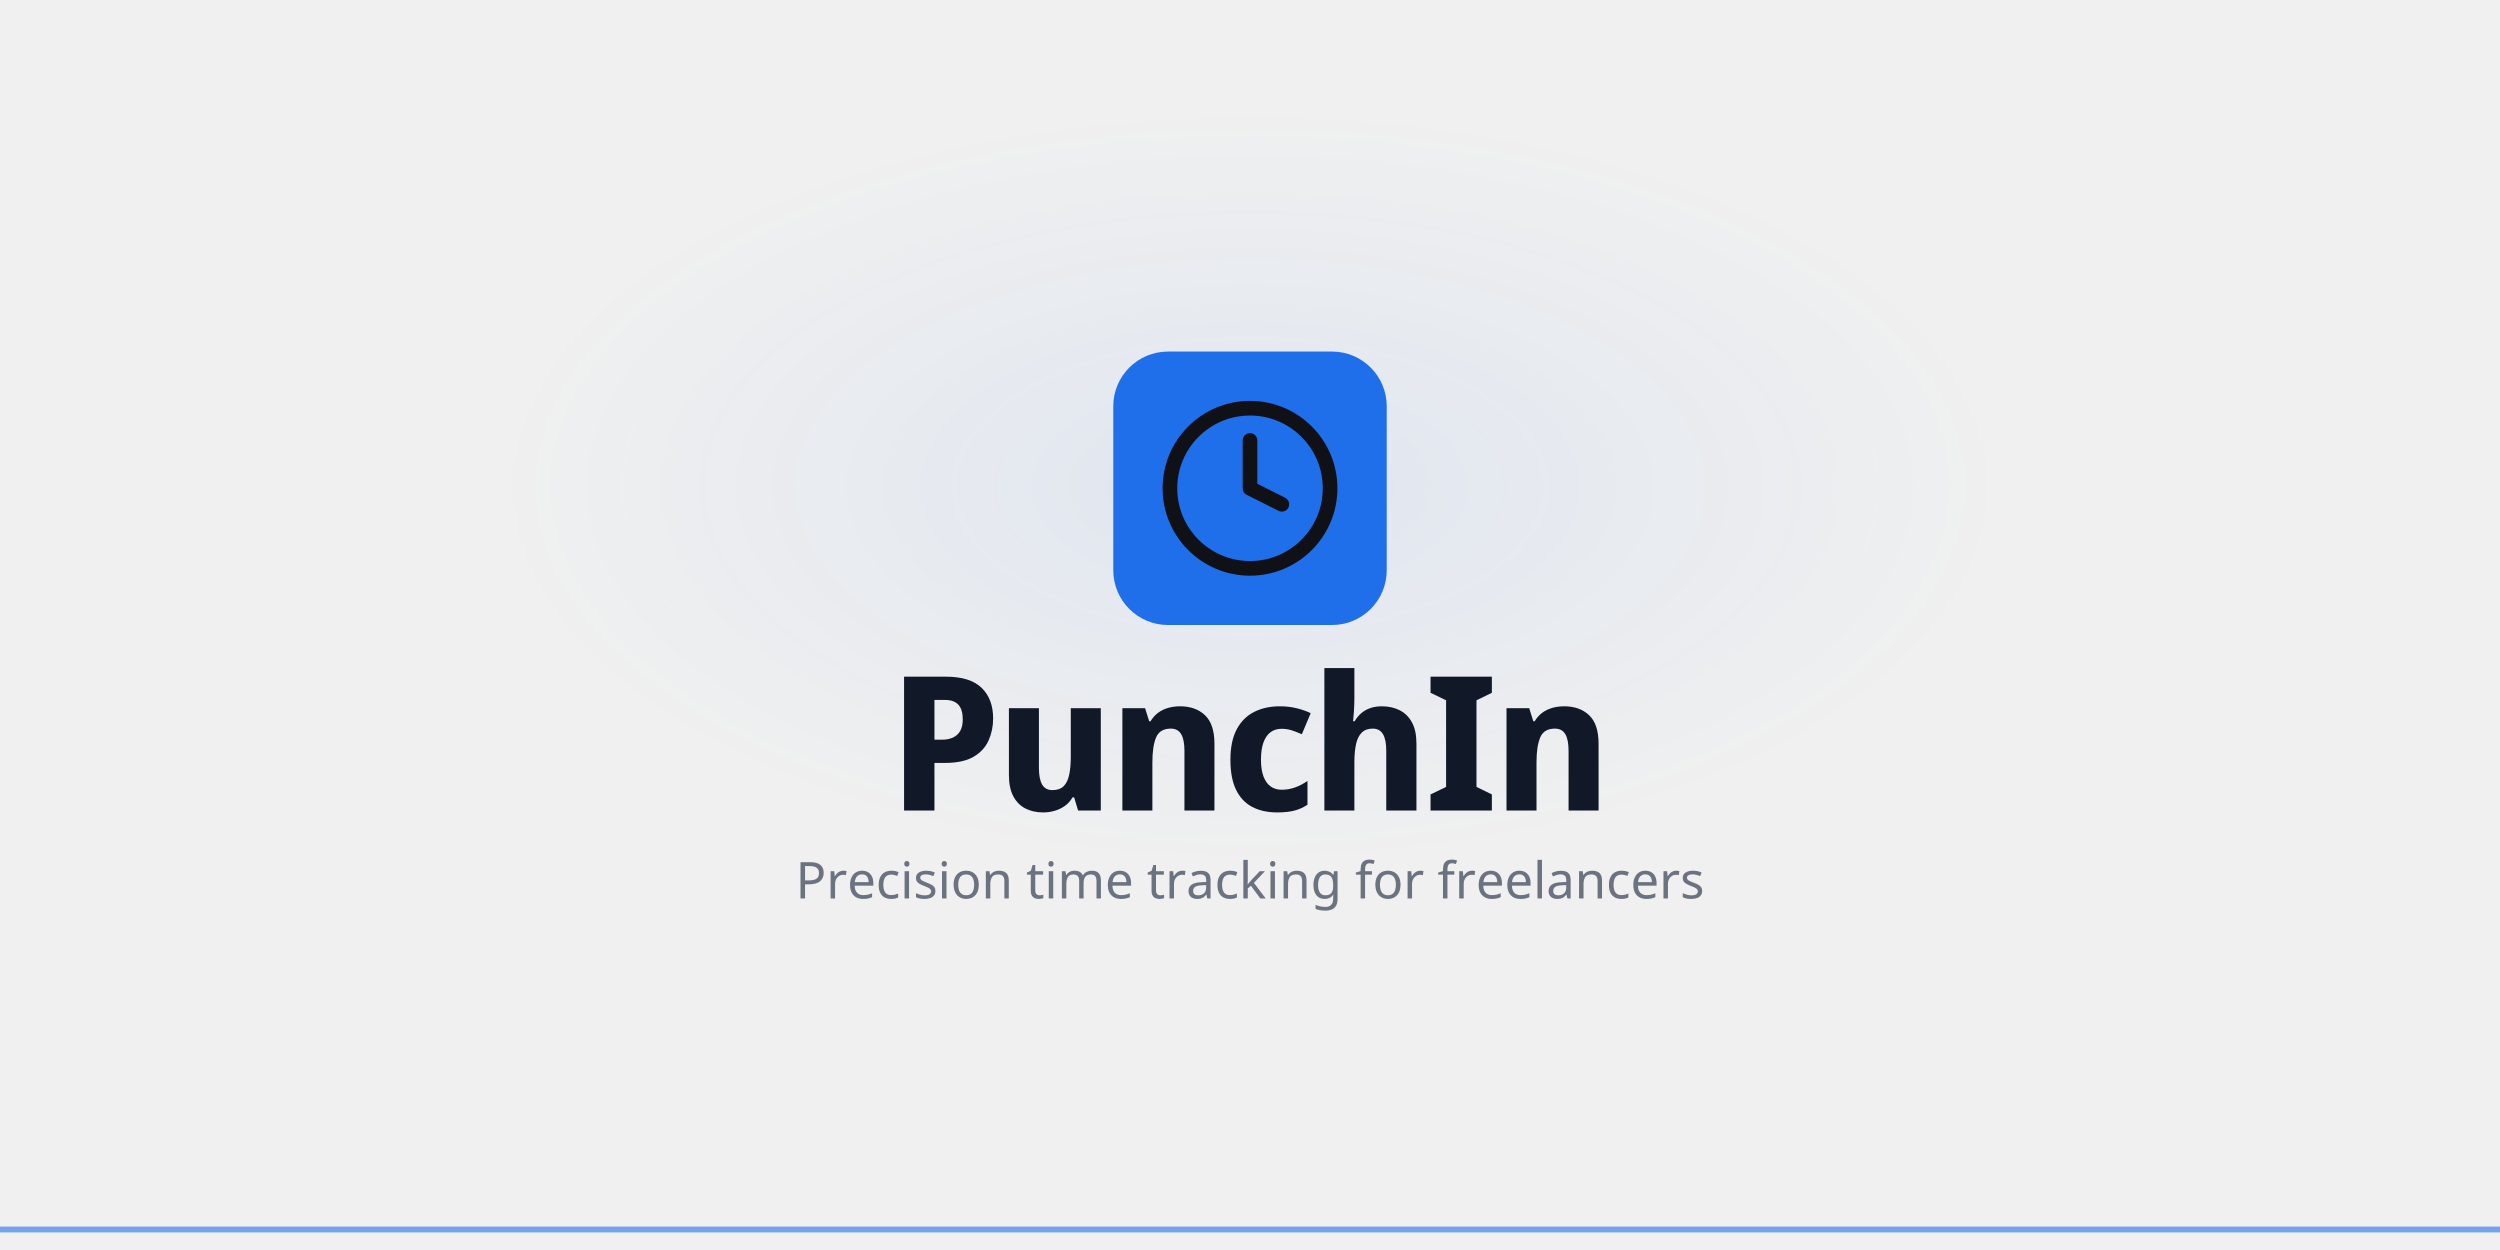
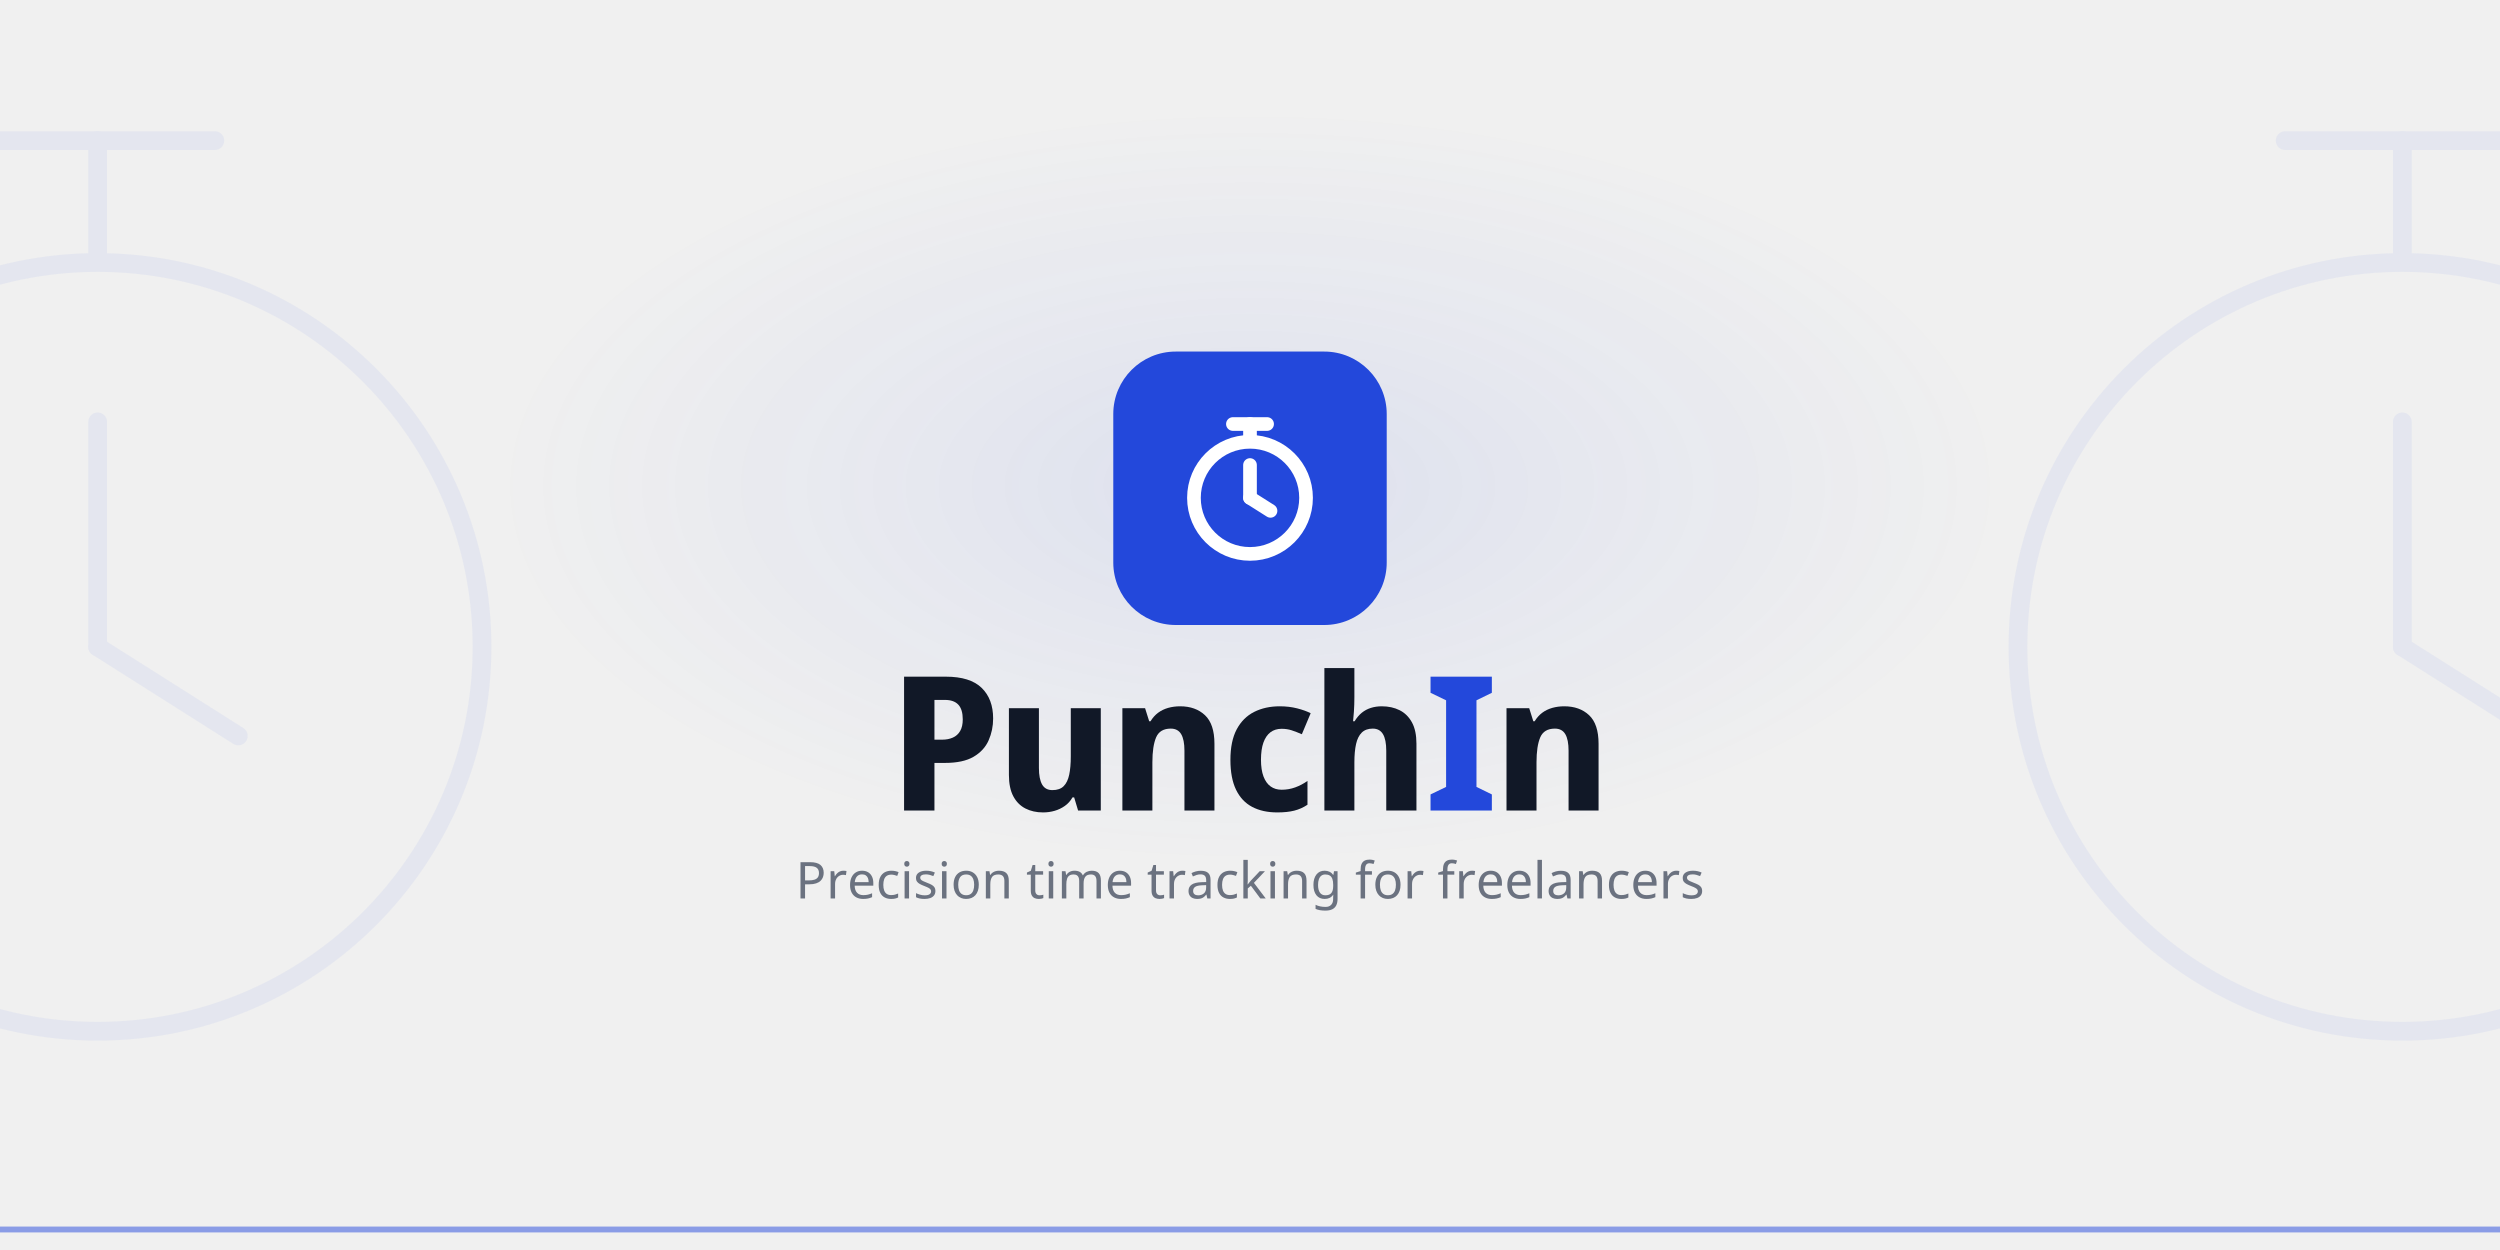
<svg xmlns="http://www.w3.org/2000/svg" viewBox="0 0 1280 640" width="1280" height="640">
  <defs>
    <radialGradient id="glow" cx="50%" cy="39%" r="30%">
-       <stop offset="0%" stop-color="#1f6feb" stop-opacity="0.08" />
-       <stop offset="100%" stop-color="#1f6feb" stop-opacity="0" />
+       <stop offset="0%" stop-color="#2348DB" stop-opacity="0.09" />
+       <stop offset="100%" stop-color="#2348DB" stop-opacity="0" />
    </radialGradient>
  </defs>
  <rect width="1280" height="640" fill="url(#glow)" />
-   <rect x="570" y="180" width="140" height="140" rx="28" fill="#1f6feb" />
-   <circle cx="640" cy="250" r="41" fill="none" stroke="#0F1117" stroke-width="7.5" stroke-linecap="round" stroke-linejoin="round" />
-   <polyline points="640,225.5 640,250 656.3,258.2" fill="none" stroke="#0F1117" stroke-width="7.5" stroke-linecap="round" stroke-linejoin="round" />
-   <g fill="#111827">
-     <g transform="translate(455.30,415) scale(0.096,-0.096)">
+   <g fill="none" stroke="#2348DB" stroke-width="0.4" stroke-linecap="round" stroke-linejoin="round" opacity="0.06">
+     <g transform="translate(-238,9.6) scale(24)">
+       <path d="M9.5 2.6h5" />
+       <path d="M12 2.6v2.4" />
+       <circle cx="12" cy="13.4" r="8.2" />
+       <path d="M12 13.4V8.6" />
+       <path d="M12 13.4l3 1.9" />
+     </g>
+     <g transform="translate(942,9.6) scale(24)">
+       <path d="M9.5 2.6h5" />
+       <path d="M12 2.6v2.4" />
+       <circle cx="12" cy="13.4" r="8.2" />
+       <path d="M12 13.4V8.6" />
+       <path d="M12 13.4l3 1.9" />
+     </g>
+   </g>
+   <rect x="570" y="180" width="140" height="140" rx="32" fill="#2348DB" />
+   <g transform="translate(598,208) scale(3.5)" fill="none" stroke="#FFFFFF" stroke-width="2" stroke-linecap="round" stroke-linejoin="round">
+     <path d="M9.5 2.6h5" />
+     <path d="M12 2.6v2.4" />
+     <circle cx="12" cy="13.4" r="8.2" />
+     <path d="M12 13.4V8.6" />
+     <path d="M12 13.4l3 1.9" />
+     <circle cx="12" cy="13.4" r="0.6" fill="#FFFFFF" stroke="none" />
+   </g>
+   <g transform="translate(455.30,415) scale(0.096,-0.096)">
+     <g fill="#111827">
      <path transform="translate(0.00,0)" d="M302 714Q431 714 492.5 654.5Q554 595 554 491Q554 429 530.0 374.5Q506 320 450.0 287.0Q394 254 297 254H241V0H79V714ZM297 590H241V378H282Q314 378 339.0 389.0Q364 400 378.0 424.0Q392 448 392 486Q392 539 368.5 564.5Q345 590 297 590Z" />
      <path transform="translate(572.17,0)" d="M556 546V0H435L414 70H405Q389 42 364.0 24.5Q339 7 309.5 -1.5Q280 -10 248 -10Q195 -10 154.0 11.0Q113 32 89.5 76.0Q66 120 66 190V546H226V227Q226 169 243.0 139.0Q260 109 298 109Q337 109 358.0 130.0Q379 151 387.5 191.0Q396 231 396 289V546Z" />
      <path transform="translate(1175.33,0)" d="M376 556Q458 556 508.5 508.5Q559 461 559 356V0H399V319Q399 378 381.5 407.5Q364 437 326 437Q268 437 248.0 390.5Q228 344 228 257V0H68V546H189L211 476H218Q235 504 258.5 521.5Q282 539 312.0 547.5Q342 556 376 556Z" />
      <path transform="translate(1778.50,0)" d="M291 -10Q213 -10 157.0 19.5Q101 49 71.0 111.0Q41 173 41 270Q41 370 74.5 433.0Q108 496 167.5 526.0Q227 556 304 556Q354 556 397.0 545.0Q440 534 469 519L422 407Q392 420 367.5 428.0Q343 436 314 436Q279 436 254.5 417.5Q230 399 217.0 362.5Q204 326 204 271Q204 217 217.5 181.5Q231 146 255.5 128.5Q280 111 314 111Q352 111 386.5 123.5Q421 136 452 158V31Q419 9 381.5 -0.5Q344 -10 291 -10Z" />
      <path transform="translate(2252.67,0)" d="M228 605Q228 565 225.5 528.0Q223 491 221 476H229Q246 504 267.5 521.5Q289 539 316.0 547.5Q343 556 374 556Q428 556 469.5 535.0Q511 514 535.0 470.147Q559 426.294 559 355.925V0H398V319Q398 378.457 380.327 407.729Q362.655 437 326 437Q289.025 437 267.513 416.0Q246 395 237.0 354.98Q228 314.96 228 257V0H68V760H228Z" />
+       <path transform="translate(3224.00,0)" d="M376 556Q458 556 508.5 508.5Q559 461 559 356V0H399V319Q399 378 381.5 407.5Q364 437 326 437Q268 437 248.0 390.5Q228 344 228 257V0H68V546H189L211 476H218Q235 504 258.5 521.5Q282 539 312.0 547.5Q342 556 376 556Z" />
+     </g>
+     <g fill="#2348DB">
      <path transform="translate(2855.83,0)" d="M358 0H31V86L114 126V588L31 628V714H358V628L276 588V126L358 86Z" />
-       <path transform="translate(3224.00,0)" d="M376 556Q458 556 508.5 508.5Q559 461 559 356V0H399V319Q399 378 381.5 407.5Q364 437 326 437Q268 437 248.0 390.5Q228 344 228 257V0H68V546H189L211 476H218Q235 504 258.5 521.5Q282 539 312.0 547.5Q342 556 376 556Z" />
    </g>
  </g>
  <g fill="#6B7280">
    <g transform="translate(407.33,460) scale(0.026,-0.026)">
      <path transform="translate(0.00,0)" d="M286 714Q426 714 490.0 659.0Q554 604 554 504Q554 460 539.5 419.5Q525 379 492.0 347.0Q459 315 404.0 296.5Q349 278 269 278H187V0H97V714ZM278 637H187V355H259Q327 355 372.0 369.5Q417 384 439.0 416.0Q461 448 461 500Q461 569 417.0 603.0Q373 637 278 637Z" />
      <path transform="translate(605.00,0)" d="M335 546Q350 546 367.5 544.5Q385 543 398 540L387 459Q374 462 358.5 464.0Q343 466 329 466Q298 466 270.0 453.0Q242 440 220.0 416.5Q198 393 185.5 360.0Q173 327 173 286V0H85V536H157L167 438H171Q188 468 212.0 492.5Q236 517 267.0 531.5Q298 546 335 546Z" />
      <path transform="translate(1018.00,0)" d="M292 546Q361 546 410.5 516.0Q460 486 486.5 431.5Q513 377 513 304V251H146Q148 160 192.5 112.5Q237 65 317 65Q368 65 407.5 74.5Q447 84 489 102V25Q448 7 408.0 -1.5Q368 -10 313 -10Q237 -10 178.5 21.0Q120 52 87.5 113.5Q55 175 55 264Q55 352 84.5 415.0Q114 478 167.5 512.0Q221 546 292 546ZM291 474Q228 474 191.5 433.5Q155 393 148 321H421Q421 367 407.0 401.0Q393 435 364.5 454.5Q336 474 291 474Z" />
      <path transform="translate(1582.00,0)" d="M300 -10Q229 -10 173.5 19.0Q118 48 86.5 109.0Q55 170 55 265Q55 364 88.0 426.0Q121 488 177.5 517.0Q234 546 306 546Q347 546 385.0 537.5Q423 529 447 517L420 444Q396 453 364.0 461.0Q332 469 304 469Q250 469 215.0 446.0Q180 423 163.0 378.0Q146 333 146 266Q146 202 163.0 157.0Q180 112 214.0 89.0Q248 66 299 66Q343 66 376.5 75.0Q410 84 438 97V19Q411 5 378.5 -2.5Q346 -10 300 -10Z" />
      <path transform="translate(2062.00,0)" d="M173 536V0H85V536ZM130 737Q150 737 165.5 723.5Q181 710 181 681Q181 653 165.5 639.0Q150 625 130 625Q108 625 93.0 639.0Q78 653 78 681Q78 710 93.0 723.5Q108 737 130 737Z" />
      <path transform="translate(2320.00,0)" d="M434 148Q434 96 408.0 61.0Q382 26 334.0 8.0Q286 -10 220 -10Q164 -10 123.5 -1.0Q83 8 52 24V104Q84 88 129.5 74.5Q175 61 222 61Q289 61 319.0 82.5Q349 104 349 140Q349 160 338.0 176.0Q327 192 298.5 208.0Q270 224 217 244Q165 264 128.0 284.0Q91 304 71.0 332.0Q51 360 51 404Q51 472 106.5 509.0Q162 546 252 546Q301 546 343.5 536.5Q386 527 423 510L393 440Q359 454 322.0 464.0Q285 474 246 474Q192 474 163.5 456.5Q135 439 135 409Q135 387 148.0 371.5Q161 356 191.5 341.5Q222 327 273 307Q324 288 360.0 268.0Q396 248 415.0 219.5Q434 191 434 148Z" />
      <path transform="translate(2799.00,0)" d="M173 536V0H85V536ZM130 737Q150 737 165.5 723.5Q181 710 181 681Q181 653 165.5 639.0Q150 625 130 625Q108 625 93.0 639.0Q78 653 78 681Q78 710 93.0 723.5Q108 737 130 737Z" />
      <path transform="translate(3057.00,0)" d="M551 269Q551 202 533.5 150.5Q516 99 483.5 63.0Q451 27 404.5 8.5Q358 -10 301 -10Q248 -10 203.0 8.5Q158 27 125.0 63.0Q92 99 73.5 150.5Q55 202 55 269Q55 358 85.0 419.5Q115 481 171.0 513.5Q227 546 304 546Q377 546 432.5 513.5Q488 481 519.5 419.5Q551 358 551 269ZM146 269Q146 206 162.5 159.5Q179 113 214.0 88.0Q249 63 303 63Q357 63 392.0 88.0Q427 113 443.5 159.5Q460 206 460 269Q460 333 443.0 378.0Q426 423 391.5 447.5Q357 472 302 472Q220 472 183.0 418.0Q146 364 146 269Z" />
      <path transform="translate(3662.00,0)" d="M343 546Q439 546 488.0 499.5Q537 453 537 349V0H450V343Q450 408 421.0 440.0Q392 472 330 472Q241 472 207.0 422.0Q173 372 173 278V0H85V536H156L169 463H174Q192 491 218.5 509.5Q245 528 277.0 537.0Q309 546 343 546Z" />
      <path transform="translate(4540.00,0)" d="M264 62Q284 62 305.0 65.5Q326 69 339 73V6Q325 -1 299.0 -5.5Q273 -10 249 -10Q207 -10 171.5 4.5Q136 19 114.0 55.0Q92 91 92 156V468H16V510L93 545L128 659H180V536H335V468H180V158Q180 109 203.5 85.5Q227 62 264 62Z" />
      <path transform="translate(4901.00,0)" d="M173 536V0H85V536ZM130 737Q150 737 165.5 723.5Q181 710 181 681Q181 653 165.5 639.0Q150 625 130 625Q108 625 93.0 639.0Q78 653 78 681Q78 710 93.0 723.5Q108 737 130 737Z" />
      <path transform="translate(5159.00,0)" d="M673 546Q764 546 809.0 499.5Q854 453 854 349V0H767V345Q767 408 740.5 440.0Q714 472 658 472Q580 472 546.5 427.0Q513 382 513 296V0H426V345Q426 387 414.0 415.5Q402 444 378.0 458.0Q354 472 316 472Q262 472 231.0 449.5Q200 427 186.5 384.0Q173 341 173 278V0H85V536H156L169 463H174Q191 491 215.5 509.5Q240 528 270.0 537.0Q300 546 332 546Q394 546 435.5 524.0Q477 502 496 456H501Q528 502 574.5 524.0Q621 546 673 546Z" />
      <path transform="translate(6094.00,0)" d="M292 546Q361 546 410.5 516.0Q460 486 486.5 431.5Q513 377 513 304V251H146Q148 160 192.5 112.5Q237 65 317 65Q368 65 407.5 74.5Q447 84 489 102V25Q448 7 408.0 -1.5Q368 -10 313 -10Q237 -10 178.5 21.0Q120 52 87.5 113.5Q55 175 55 264Q55 352 84.5 415.0Q114 478 167.5 512.0Q221 546 292 546ZM291 474Q228 474 191.5 433.5Q155 393 148 321H421Q421 367 407.0 401.0Q393 435 364.5 454.5Q336 474 291 474Z" />
      <path transform="translate(6918.00,0)" d="M264 62Q284 62 305.0 65.5Q326 69 339 73V6Q325 -1 299.0 -5.5Q273 -10 249 -10Q207 -10 171.5 4.5Q136 19 114.0 55.0Q92 91 92 156V468H16V510L93 545L128 659H180V536H335V468H180V158Q180 109 203.5 85.5Q227 62 264 62Z" />
      <path transform="translate(7279.00,0)" d="M335 546Q350 546 367.5 544.5Q385 543 398 540L387 459Q374 462 358.5 464.0Q343 466 329 466Q298 466 270.0 453.0Q242 440 220.0 416.5Q198 393 185.5 360.0Q173 327 173 286V0H85V536H157L167 438H171Q188 468 212.0 492.5Q236 517 267.0 531.5Q298 546 335 546Z" />
      <path transform="translate(7692.00,0)" d="M288 545Q386 545 433.0 502.0Q480 459 480 365V0H416L399 76H395Q372 47 347.5 27.5Q323 8 291.5 -1.0Q260 -10 215 -10Q167 -10 128.5 7.0Q90 24 68.0 59.5Q46 95 46 149Q46 229 109.0 272.5Q172 316 303 320L394 323V355Q394 422 365.0 448.0Q336 474 283 474Q241 474 203.0 461.5Q165 449 132 433L105 499Q140 518 188.0 531.5Q236 545 288 545ZM314 259Q214 255 175.5 227.0Q137 199 137 148Q137 103 164.5 82.0Q192 61 235 61Q303 61 348.0 98.5Q393 136 393 214V262Z" />
      <path transform="translate(8253.00,0)" d="M300 -10Q229 -10 173.5 19.0Q118 48 86.5 109.0Q55 170 55 265Q55 364 88.0 426.0Q121 488 177.5 517.0Q234 546 306 546Q347 546 385.0 537.5Q423 529 447 517L420 444Q396 453 364.0 461.0Q332 469 304 469Q250 469 215.0 446.0Q180 423 163.0 378.0Q146 333 146 266Q146 202 163.0 157.0Q180 112 214.0 89.0Q248 66 299 66Q343 66 376.5 75.0Q410 84 438 97V19Q411 5 378.5 -2.5Q346 -10 300 -10Z" />
      <path transform="translate(8733.00,0)" d="M172 363Q172 347 170.5 321.0Q169 295 168 276H172Q178 284 190.0 299.0Q202 314 214.5 329.5Q227 345 236 355L407 536H510L293 307L525 0H419L233 250L172 197V0H85V760H172Z" />
      <path transform="translate(9267.00,0)" d="M173 536V0H85V536ZM130 737Q150 737 165.5 723.5Q181 710 181 681Q181 653 165.5 639.0Q150 625 130 625Q108 625 93.0 639.0Q78 653 78 681Q78 710 93.0 723.5Q108 737 130 737Z" />
      <path transform="translate(9525.00,0)" d="M343 546Q439 546 488.0 499.5Q537 453 537 349V0H450V343Q450 408 421.0 440.0Q392 472 330 472Q241 472 207.0 422.0Q173 372 173 278V0H85V536H156L169 463H174Q192 491 218.5 509.5Q245 528 277.0 537.0Q309 546 343 546Z" />
      <path transform="translate(10143.00,0)" d="M275 546Q328 546 370.5 526.0Q413 506 443 465H448L460 536H530V-9Q530 -85 504.0 -136.5Q478 -188 425.0 -214.0Q372 -240 290 -240Q232 -240 183.5 -231.5Q135 -223 97 -206V-125Q135 -145 186.0 -156.0Q237 -167 295 -167Q364 -167 403.5 -126.5Q443 -86 443 -16V5Q443 17 444.0 39.5Q445 62 446 71H442Q414 30 372.5 10.0Q331 -10 276 -10Q172 -10 113.5 63.0Q55 136 55 267Q55 395 113.5 470.5Q172 546 275 546ZM287 472Q242 472 210.5 448.0Q179 424 162.5 378.0Q146 332 146 266Q146 167 182.5 114.5Q219 62 289 62Q330 62 359.0 72.5Q388 83 407.0 105.5Q426 128 435.0 163.0Q444 198 444 246V267Q444 340 427.5 385.0Q411 430 376.0 451.0Q341 472 287 472Z" />
      <path transform="translate(11018.00,0)" d="M332 468H197V0H109V468H15V509L109 539V570Q109 639 129.5 682.0Q150 725 189.0 745.0Q228 765 283 765Q315 765 341.5 759.5Q368 754 387 747L364 678Q348 683 327.0 688.0Q306 693 284 693Q240 693 218.5 663.5Q197 634 197 571V536H332Z" />
      <path transform="translate(11362.00,0)" d="M551 269Q551 202 533.5 150.5Q516 99 483.5 63.0Q451 27 404.5 8.5Q358 -10 301 -10Q248 -10 203.0 8.5Q158 27 125.0 63.0Q92 99 73.5 150.5Q55 202 55 269Q55 358 85.0 419.5Q115 481 171.0 513.5Q227 546 304 546Q377 546 432.5 513.5Q488 481 519.5 419.5Q551 358 551 269ZM146 269Q146 206 162.5 159.5Q179 113 214.0 88.0Q249 63 303 63Q357 63 392.0 88.0Q427 113 443.5 159.5Q460 206 460 269Q460 333 443.0 378.0Q426 423 391.5 447.5Q357 472 302 472Q220 472 183.0 418.0Q146 364 146 269Z" />
      <path transform="translate(11967.00,0)" d="M335 546Q350 546 367.5 544.5Q385 543 398 540L387 459Q374 462 358.5 464.0Q343 466 329 466Q298 466 270.0 453.0Q242 440 220.0 416.5Q198 393 185.5 360.0Q173 327 173 286V0H85V536H157L167 438H171Q188 468 212.0 492.5Q236 517 267.0 531.5Q298 546 335 546Z" />
      <path transform="translate(12640.00,0)" d="M332 468H197V0H109V468H15V509L109 539V570Q109 639 129.5 682.0Q150 725 189.0 745.0Q228 765 283 765Q315 765 341.5 759.5Q368 754 387 747L364 678Q348 683 327.0 688.0Q306 693 284 693Q240 693 218.5 663.5Q197 634 197 571V536H332Z" />
      <path transform="translate(12984.00,0)" d="M335 546Q350 546 367.5 544.5Q385 543 398 540L387 459Q374 462 358.5 464.0Q343 466 329 466Q298 466 270.0 453.0Q242 440 220.0 416.5Q198 393 185.5 360.0Q173 327 173 286V0H85V536H157L167 438H171Q188 468 212.0 492.5Q236 517 267.0 531.5Q298 546 335 546Z" />
      <path transform="translate(13397.00,0)" d="M292 546Q361 546 410.5 516.0Q460 486 486.5 431.5Q513 377 513 304V251H146Q148 160 192.5 112.5Q237 65 317 65Q368 65 407.5 74.5Q447 84 489 102V25Q448 7 408.0 -1.5Q368 -10 313 -10Q237 -10 178.5 21.0Q120 52 87.5 113.5Q55 175 55 264Q55 352 84.5 415.0Q114 478 167.5 512.0Q221 546 292 546ZM291 474Q228 474 191.5 433.5Q155 393 148 321H421Q421 367 407.0 401.0Q393 435 364.5 454.5Q336 474 291 474Z" />
      <path transform="translate(13961.00,0)" d="M292 546Q361 546 410.5 516.0Q460 486 486.5 431.5Q513 377 513 304V251H146Q148 160 192.5 112.5Q237 65 317 65Q368 65 407.5 74.5Q447 84 489 102V25Q448 7 408.0 -1.5Q368 -10 313 -10Q237 -10 178.5 21.0Q120 52 87.5 113.5Q55 175 55 264Q55 352 84.5 415.0Q114 478 167.5 512.0Q221 546 292 546ZM291 474Q228 474 191.5 433.5Q155 393 148 321H421Q421 367 407.0 401.0Q393 435 364.5 454.5Q336 474 291 474Z" />
      <path transform="translate(14525.00,0)" d="M173 0H85V760H173Z" />
      <path transform="translate(14783.00,0)" d="M288 545Q386 545 433.0 502.0Q480 459 480 365V0H416L399 76H395Q372 47 347.5 27.5Q323 8 291.5 -1.0Q260 -10 215 -10Q167 -10 128.5 7.0Q90 24 68.0 59.5Q46 95 46 149Q46 229 109.0 272.5Q172 316 303 320L394 323V355Q394 422 365.0 448.0Q336 474 283 474Q241 474 203.0 461.5Q165 449 132 433L105 499Q140 518 188.0 531.5Q236 545 288 545ZM314 259Q214 255 175.5 227.0Q137 199 137 148Q137 103 164.5 82.0Q192 61 235 61Q303 61 348.0 98.5Q393 136 393 214V262Z" />
      <path transform="translate(15344.00,0)" d="M343 546Q439 546 488.0 499.5Q537 453 537 349V0H450V343Q450 408 421.0 440.0Q392 472 330 472Q241 472 207.0 422.0Q173 372 173 278V0H85V536H156L169 463H174Q192 491 218.5 509.5Q245 528 277.0 537.0Q309 546 343 546Z" />
      <path transform="translate(15962.00,0)" d="M300 -10Q229 -10 173.5 19.0Q118 48 86.5 109.0Q55 170 55 265Q55 364 88.0 426.0Q121 488 177.5 517.0Q234 546 306 546Q347 546 385.0 537.5Q423 529 447 517L420 444Q396 453 364.0 461.0Q332 469 304 469Q250 469 215.0 446.0Q180 423 163.0 378.0Q146 333 146 266Q146 202 163.0 157.0Q180 112 214.0 89.0Q248 66 299 66Q343 66 376.5 75.0Q410 84 438 97V19Q411 5 378.5 -2.5Q346 -10 300 -10Z" />
      <path transform="translate(16442.00,0)" d="M292 546Q361 546 410.5 516.0Q460 486 486.5 431.5Q513 377 513 304V251H146Q148 160 192.5 112.5Q237 65 317 65Q368 65 407.5 74.5Q447 84 489 102V25Q448 7 408.0 -1.5Q368 -10 313 -10Q237 -10 178.5 21.0Q120 52 87.5 113.5Q55 175 55 264Q55 352 84.5 415.0Q114 478 167.5 512.0Q221 546 292 546ZM291 474Q228 474 191.5 433.5Q155 393 148 321H421Q421 367 407.0 401.0Q393 435 364.5 454.5Q336 474 291 474Z" />
      <path transform="translate(17006.00,0)" d="M335 546Q350 546 367.5 544.5Q385 543 398 540L387 459Q374 462 358.5 464.0Q343 466 329 466Q298 466 270.0 453.0Q242 440 220.0 416.5Q198 393 185.5 360.0Q173 327 173 286V0H85V536H157L167 438H171Q188 468 212.0 492.5Q236 517 267.0 531.5Q298 546 335 546Z" />
      <path transform="translate(17419.00,0)" d="M434 148Q434 96 408.0 61.0Q382 26 334.0 8.0Q286 -10 220 -10Q164 -10 123.5 -1.0Q83 8 52 24V104Q84 88 129.5 74.5Q175 61 222 61Q289 61 319.0 82.5Q349 104 349 140Q349 160 338.0 176.0Q327 192 298.5 208.0Q270 224 217 244Q165 264 128.0 284.0Q91 304 71.0 332.0Q51 360 51 404Q51 472 106.5 509.0Q162 546 252 546Q301 546 343.5 536.5Q386 527 423 510L393 440Q359 454 322.0 464.0Q285 474 246 474Q192 474 163.5 456.5Q135 439 135 409Q135 387 148.0 371.5Q161 356 191.5 341.5Q222 327 273 307Q324 288 360.0 268.0Q396 248 415.0 219.5Q434 191 434 148Z" />
    </g>
  </g>
-   <rect x="0" y="628" width="1280" height="3" fill="#1f6feb" opacity="0.6" />
+   <rect x="0" y="628" width="1280" height="3" fill="#2348DB" opacity="0.5" />
</svg>
